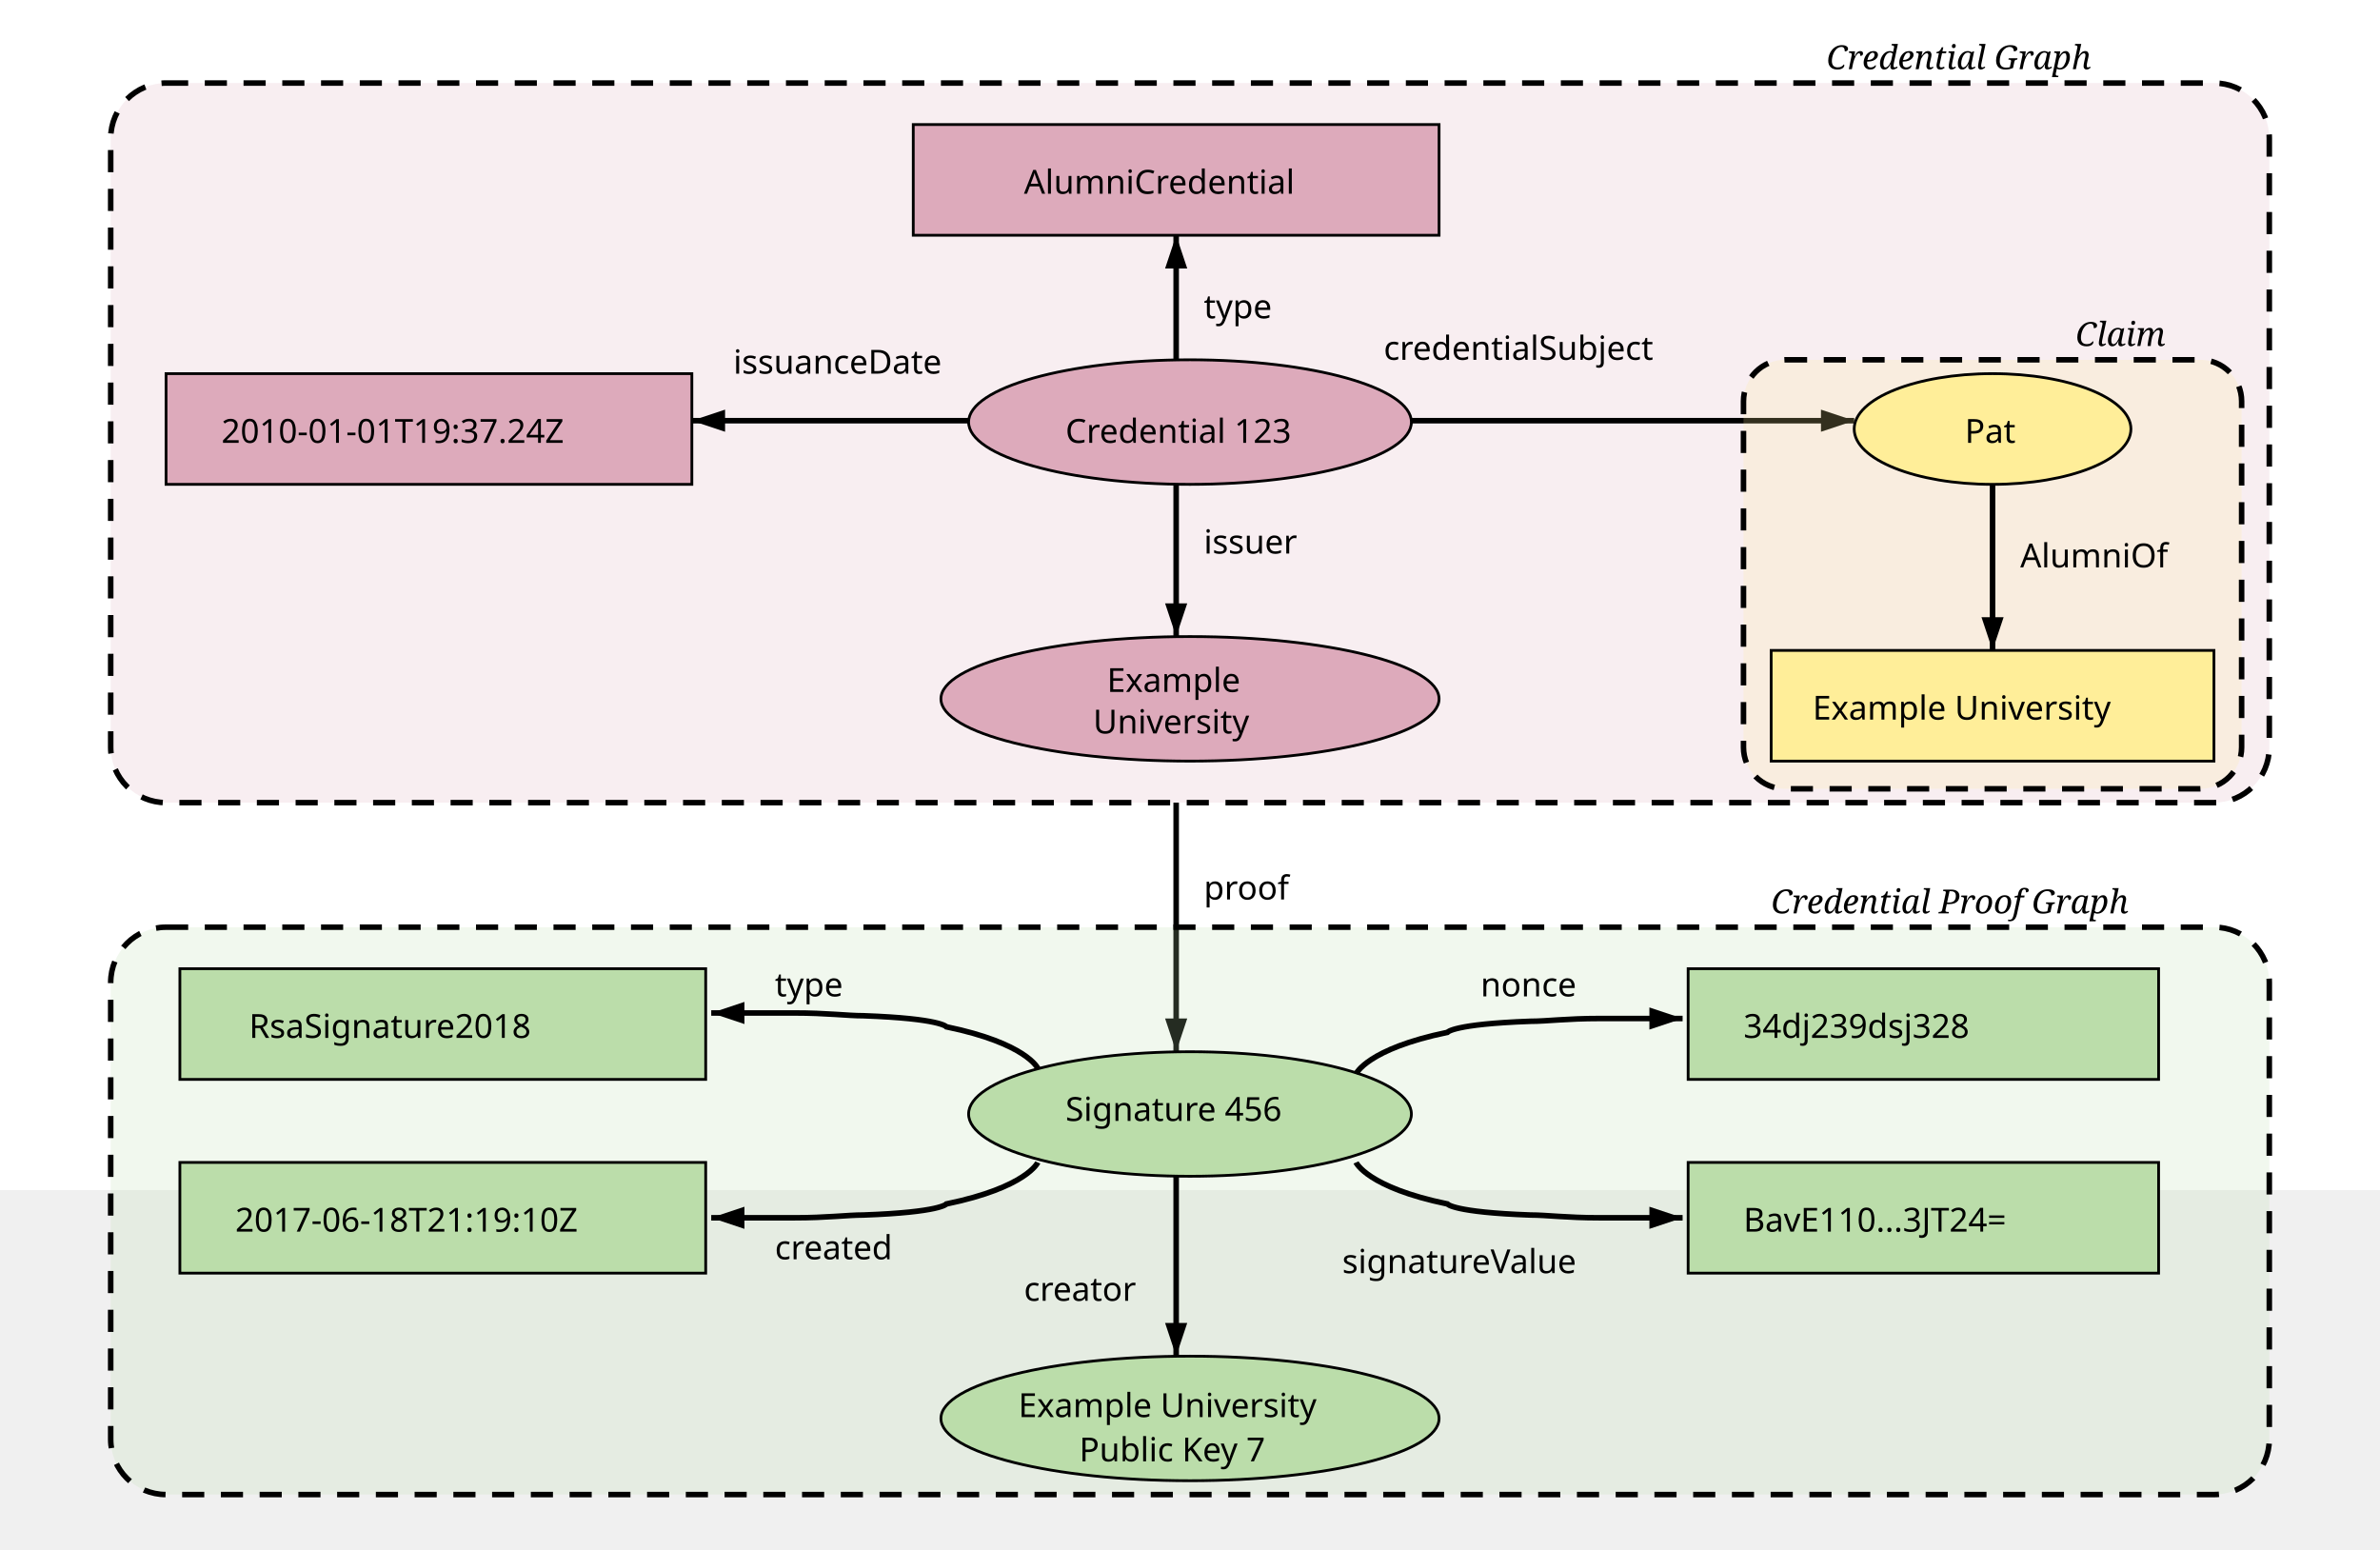
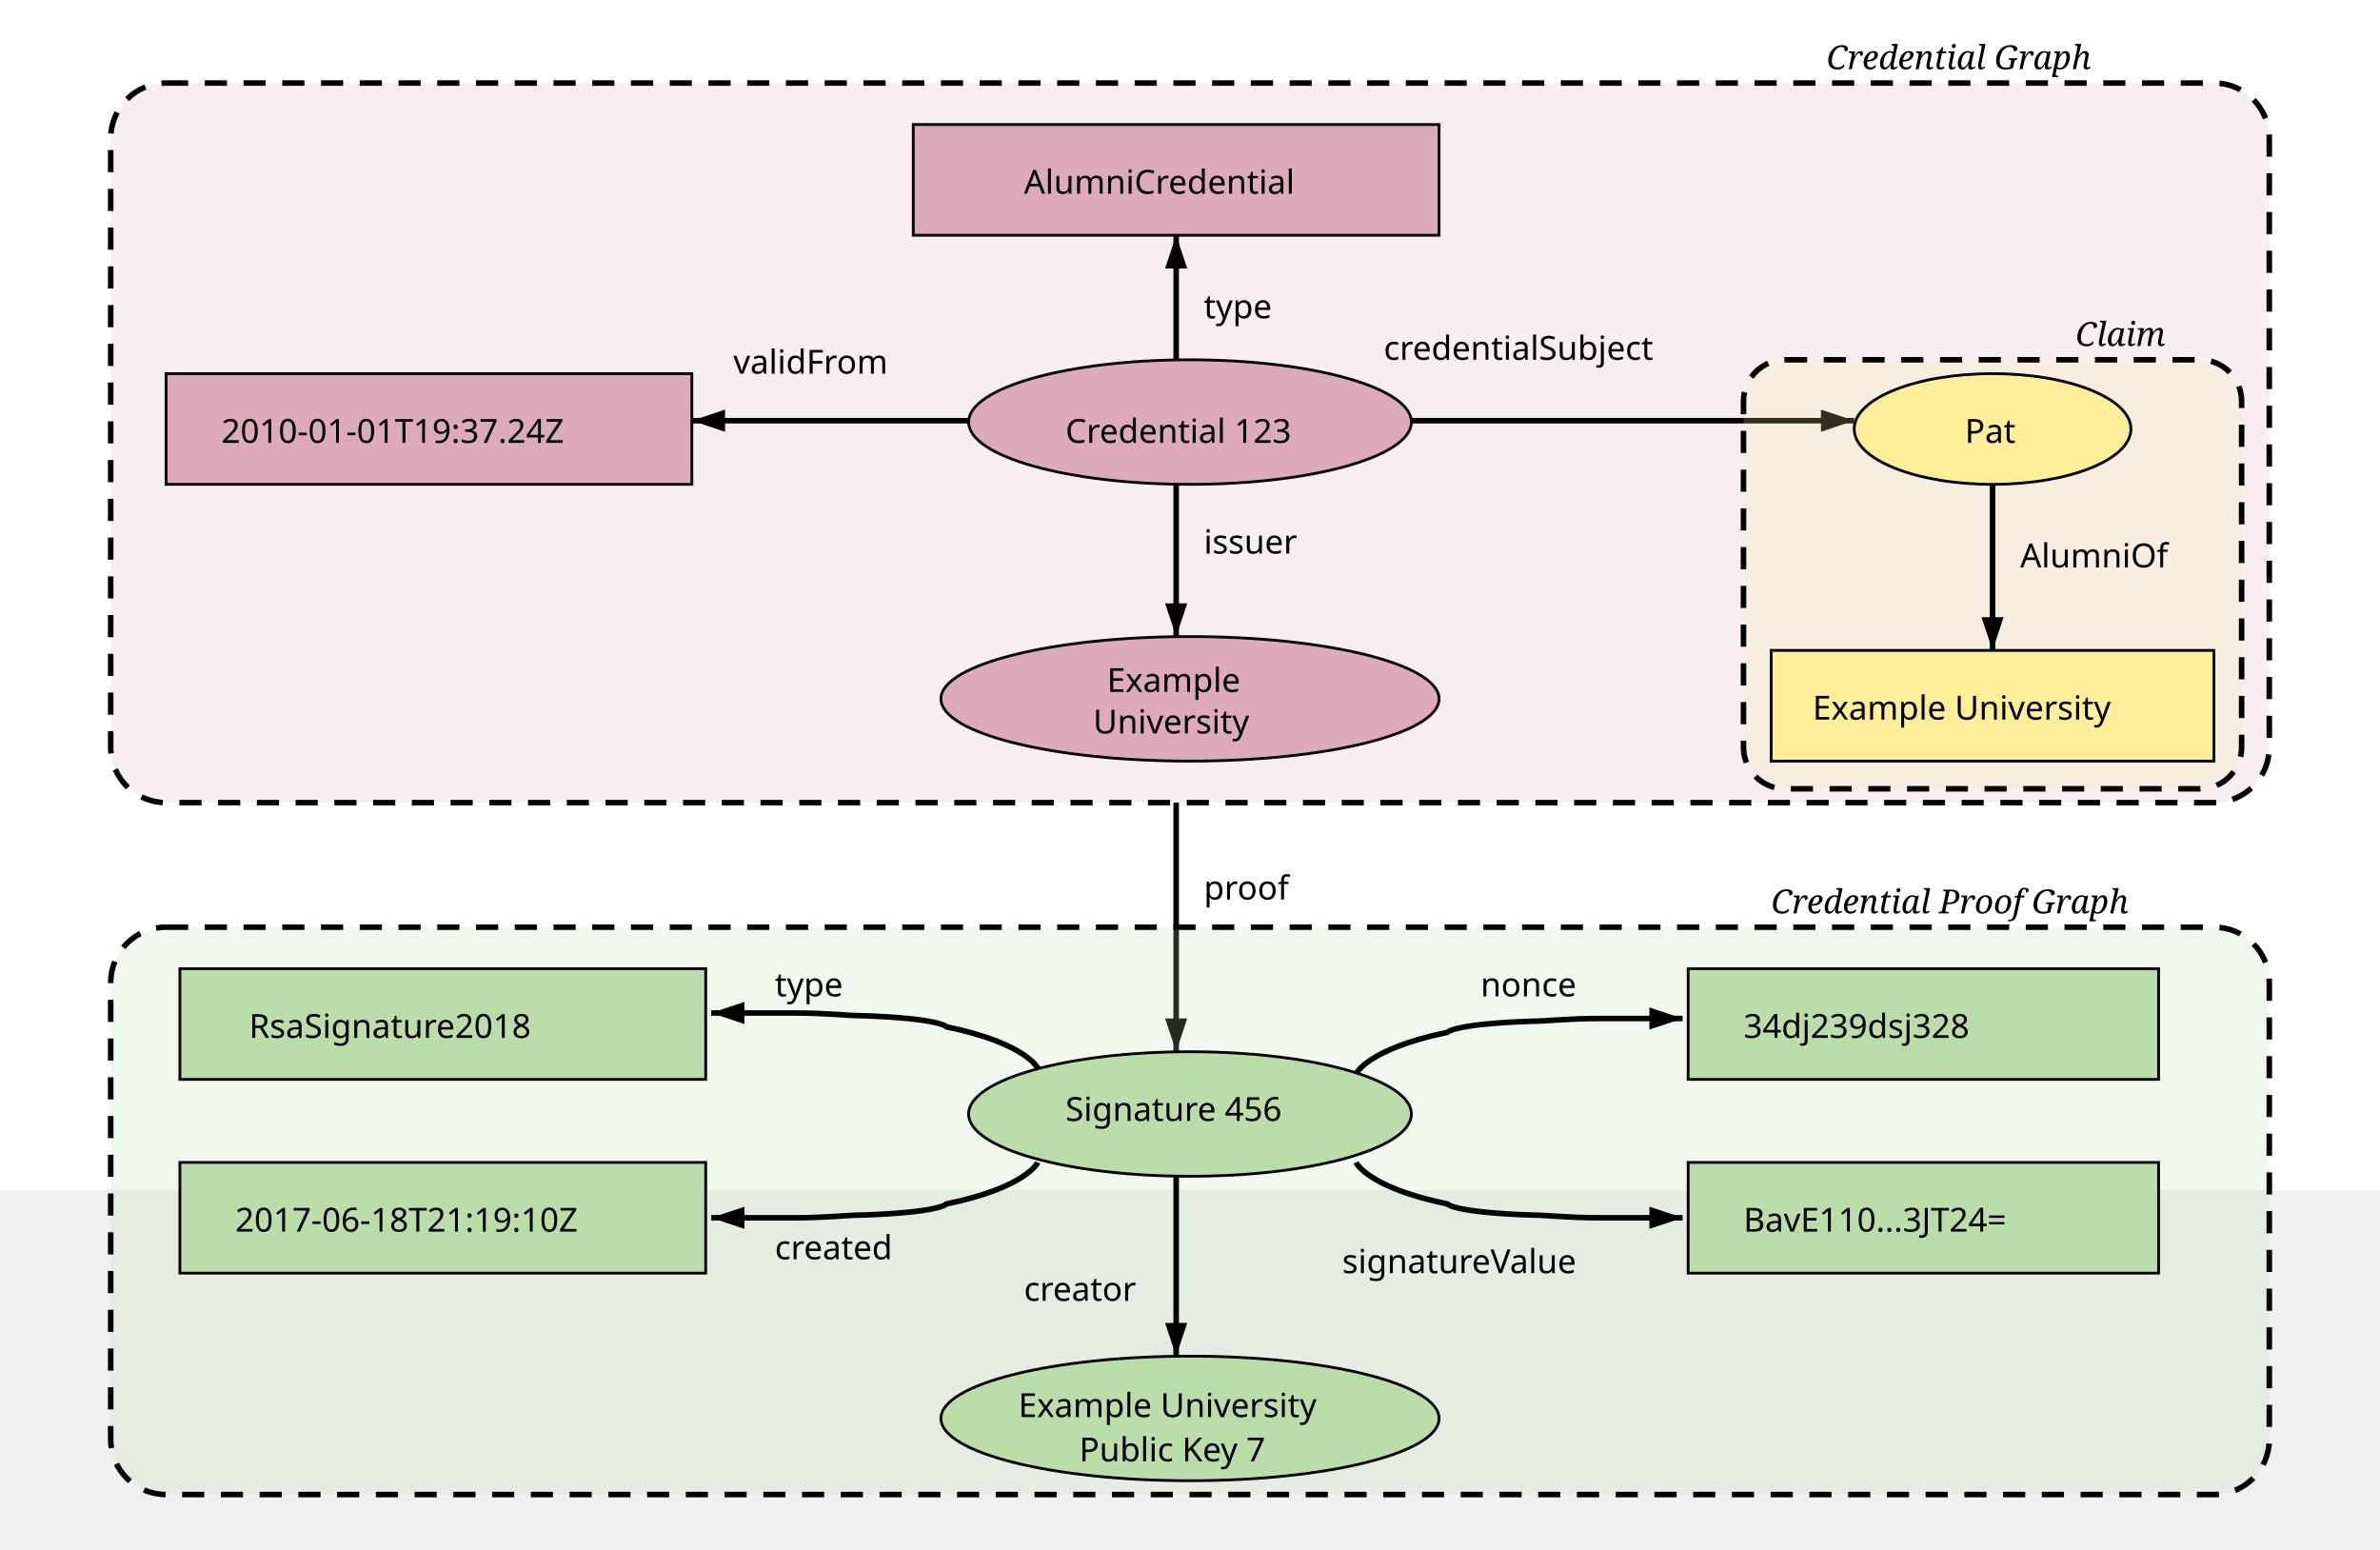
<svg xmlns="http://www.w3.org/2000/svg" version="1.1" viewBox="0 130 860 560" fill="none">
  <defs>
    <style>
      rect { stroke-width: 1 ; stroke: #000}
		  .graph { stroke-width: 2; stroke-dasharray: 8,6; fill-opacity: 0.2}
			.graph-label {font-family: serif ; font-style: italic }
			line, .arcs { stroke: #000 ; stroke-width: 2; marker-end: url(#arrow) }
  		text { fill: #000; font-size: 12 ; font-family: sans-serif }
			.credential &gt; rect { fill: #dab}
			.credential-proof &gt; rect { fill: #bda}
			.claim &gt; rect { fill: #fe9}
		  #background {stroke: none; fill: #fff; width:100%;height:100%}
  	</style>
    <marker id="arrow" viewBox="0 0 6 4" refX="6" refY="2" fill="#000" markerWidth="6" markerHeight="4" orient="auto">
      <path d="M0 0v4l6 -2z" />
    </marker>
  </defs>
  <rect id="background" />
  <g>
    <g class="credential">
      <text class="graph-label" x="660" y="155">Credential Graph</text>
      <rect x="40" y="160" rx="20" width="780" height="260" class="graph" />
      <rect x="350" y="260" rx="80" width="160" ry="25" height="45" />
      <text x="385" y="290">Credential 123</text>
      <line x1="350" y1="282" x2="250" y2="282" />
-       <text x="265" y="265">issuanceDate</text>
+       <text x="265" y="265">validFrom</text>
      <rect x="60" y="265" width="190" height="40" />
      <text x="80" y="290">2010-01-01T19:37.24Z</text>
      <line x1="425" y1="260" x2="425" y2="215" />
      <text x="435" y="245">type</text>
      <rect x="330" y="175" width="190" height="40" />
      <text x="370" y="200">AlumniCredential</text>
      <line x1="510" y1="282" x2="670" y2="282" />
      <text x="500" y="260">credentialSubject</text>
      <g class="claim">
        <rect x="630" y="260" width="180" height="155" class="graph" rx="15" />
        <text x="750" y="255" class="graph-label">Claim</text>
        <rect x="670" y="265" width="100" height="40" rx="50" ry="20" />
        <text x="710" y="290">Pat</text>
        <line x1="720" y1="305" x2="720" y2="365" />
        <text x="730" y="335">AlumniOf</text>
        <rect x="640" y="365" width="160" height="40" />
        <text x="655" y="390" fill="#000">Example University</text>
      </g>
      <line x1="425" y1="305" x2="425" y2="360" />
      <text x="435" y="330">issuer</text>
      <rect x="340" y="360" rx="90" width="180" ry="25" height="45" />
      <text x="400" y="380">Example
						<tspan x="395" dy="15">University</tspan>
      </text>
    </g>
    <line x1="425" y1="420" x2="425" y2="510" />
    <text x="435" y="455">proof</text>
    <g class="credential-proof">
      <text class="graph-label" x="640" y="460">Credential Proof Graph</text>
      <rect x="40" y="465" rx="20" width="780" height="205" class="graph" />
      <rect x="350" y="510" width="160" height="45" rx="80" ry="25" />
      <text x="385" y="535">Signature 456</text>
      <path class="arcs" d="m375 516c0 0 -4 -9 -33 -15c0 0 -2 -3 -30 -4c-6 0 -13 -1 -25 -1h-30" />
      <text x="280" y="490">type</text>
      <rect x="65" y="480" height="40" width="190" />
      <text x="90" y="505">RsaSignature2018</text>
      <path class="arcs" d="m375 550c0 0 -4 9 -33 15c0 0 -2 3 -30 4c-6 0 -13 1 -25 1h-30" />
      <text x="280" y="585">created</text>
      <rect x="65" y="550" width="190" height="40" />
      <text x="85" y="575">2017-06-18T21:19:10Z</text>
      <path class="arcs" d="m490 518c0 0 4 -9 33 -15c0 0 2 -3 30 -4c6 0 13 -1 25 -1h30" />
      <text x="535" y="490">nonce</text>
      <rect x="610" y="480" width="170" height="40" />
      <text x="630" y="505">34dj239dsj328</text>
      <path class="arcs" d="m490 550c0 0 4 9 33 15c0 0 2 3 30 4c6 0 13 1 25 1h30" />
      <text x="485" y="590">signatureValue</text>
      <rect x="610" y="550" width="170" height="40" />
      <text x="630" y="575">BavE110...3JT24=</text>
      <line x1="425" y1="555" x2="425" y2="620" />
      <text x="370" y="600">creator</text>
      <rect x="340" y="620" rx="90" width="180" ry="25" height="45" />
      <text x="368" y="642">Example University
			    <tspan x="390" dy="16">Public Key 7</tspan>
      </text>
    </g>
  </g>
</svg>
